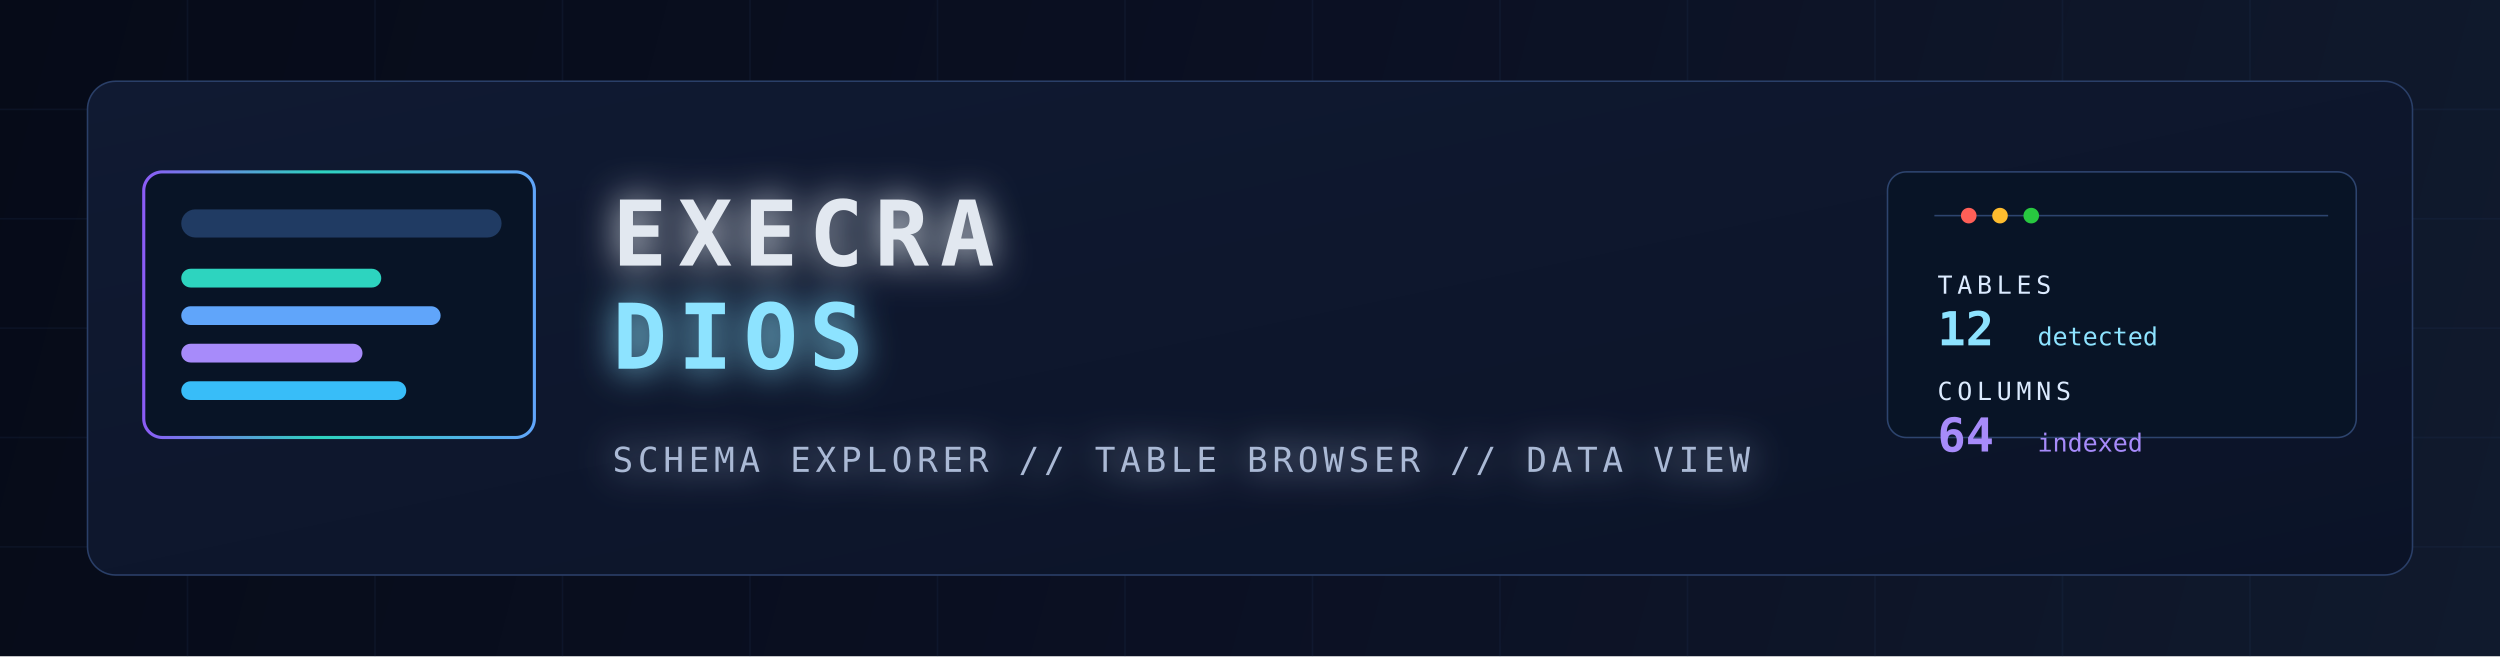
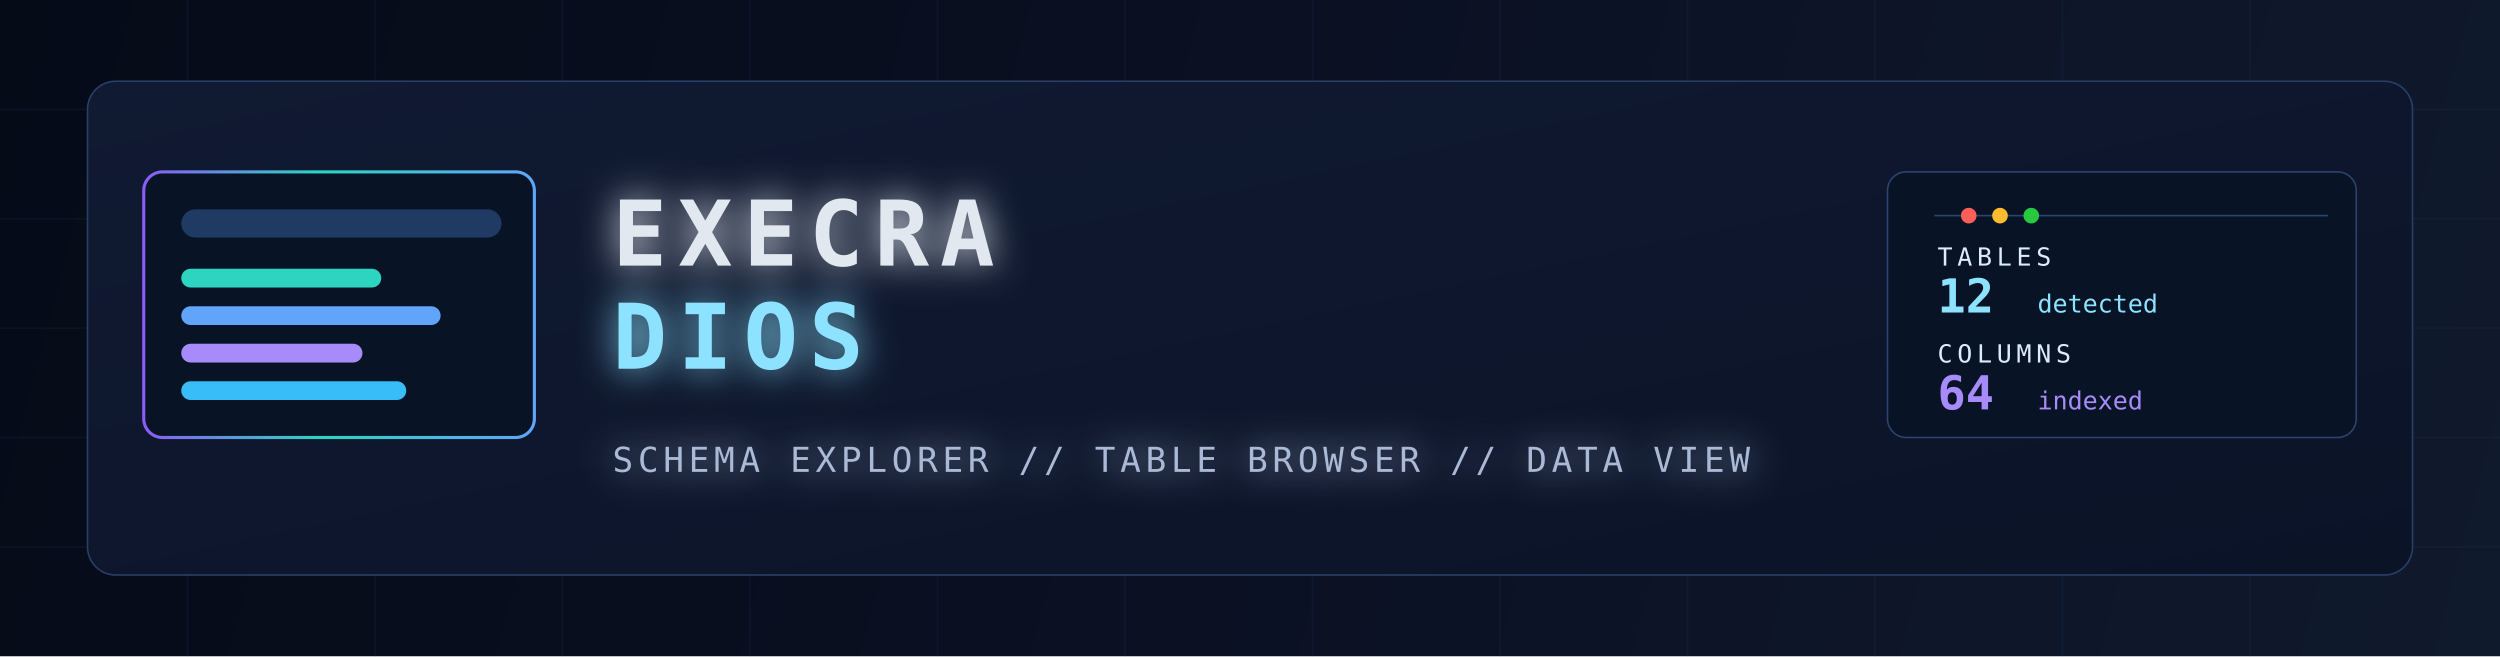
<svg xmlns="http://www.w3.org/2000/svg" width="1600" height="420" viewBox="0 0 1600 420" fill="none">
  <defs>
    <linearGradient id="bg" x1="0" y1="0" x2="1600" y2="420" gradientUnits="userSpaceOnUse">
      <stop stop-color="#060B18" />
      <stop offset="0.5" stop-color="#0B1023" />
      <stop offset="1" stop-color="#101A2D" />
    </linearGradient>
    <linearGradient id="panel" x1="0" y1="0" x2="1" y2="1">
      <stop stop-color="#101A32" />
      <stop offset="1" stop-color="#0B1327" />
    </linearGradient>
    <linearGradient id="accent" x1="0" y1="0" x2="1" y2="0">
      <stop stop-color="#8B5CF6" />
      <stop offset="0.45" stop-color="#2DD4BF" />
      <stop offset="1" stop-color="#60A5FA" />
    </linearGradient>
    <filter id="softGlow" x="-20%" y="-20%" width="140%" height="140%">
      <feGaussianBlur stdDeviation="12" result="blur" />
      <feMerge>
        <feMergeNode in="blur" />
        <feMergeNode in="SourceGraphic" />
      </feMerge>
    </filter>
  </defs>
  <rect width="1600" height="420" fill="url(#bg)" />
  <g opacity="0.18">
    <path d="M0 70H1600" stroke="#22375D" />
    <path d="M0 140H1600" stroke="#22375D" />
    <path d="M0 210H1600" stroke="#22375D" />
    <path d="M0 280H1600" stroke="#22375D" />
    <path d="M0 350H1600" stroke="#22375D" />
    <path d="M120 0V420" stroke="#22375D" />
    <path d="M240 0V420" stroke="#22375D" />
    <path d="M360 0V420" stroke="#22375D" />
    <path d="M480 0V420" stroke="#22375D" />
    <path d="M600 0V420" stroke="#22375D" />
    <path d="M720 0V420" stroke="#22375D" />
    <path d="M840 0V420" stroke="#22375D" />
    <path d="M960 0V420" stroke="#22375D" />
    <path d="M1080 0V420" stroke="#22375D" />
    <path d="M1200 0V420" stroke="#22375D" />
    <path d="M1320 0V420" stroke="#22375D" />
    <path d="M1440 0V420" stroke="#22375D" />
  </g>
  <rect x="56" y="52" width="1488" height="316" rx="18" fill="url(#panel)" stroke="#2A3F68" />
  <g>
    <rect x="92" y="110" width="250" height="170" rx="12" fill="#081426" stroke="url(#accent)" stroke-width="2" />
    <rect x="116" y="134" width="205" height="18" rx="9" fill="#203B63" />
    <rect x="116" y="172" width="128" height="12" rx="6" fill="#2DD4BF" />
    <rect x="116" y="196" width="166" height="12" rx="6" fill="#60A5FA" />
    <rect x="116" y="220" width="116" height="12" rx="6" fill="#A78BFA" />
    <rect x="116" y="244" width="144" height="12" rx="6" fill="#38BDF8" />
  </g>
  <g filter="url(#softGlow)">
    <text x="392" y="170" fill="#E2E8F0" font-family="SFMono-Regular, Menlo, Monaco, Consolas, monospace" font-size="58" font-weight="700" letter-spacing="7">EXECRA</text>
    <text x="392" y="236" fill="#8DE3FF" font-family="SFMono-Regular, Menlo, Monaco, Consolas, monospace" font-size="58" font-weight="700" letter-spacing="7">DIOS</text>
    <path d="M392 260H900" stroke="url(#accent)" stroke-width="4" stroke-linecap="round" />
    <text x="392" y="302" fill="#AAB9D5" font-family="SFMono-Regular, Menlo, Monaco, Consolas, monospace" font-size="22" letter-spacing="3">SCHEMA EXPLORER // TABLE BROWSER // DATA VIEW</text>
  </g>
  <g>
    <rect x="1208" y="110" width="300" height="170" rx="12" fill="#081426" stroke="#2D446E" />
    <path d="M1238 138H1490" stroke="#2D446E" />
    <circle cx="1260" cy="138" r="5" fill="#FF5F57" />
    <circle cx="1280" cy="138" r="5" fill="#FEBC2E" />
    <circle cx="1300" cy="138" r="5" fill="#28C840" />
-     <text x="1240" y="188" fill="#DCEBFF" font-family="SFMono-Regular, Menlo, Monaco, Consolas, monospace" font-size="16" letter-spacing="3">TABLES</text>
-     <text x="1240" y="221" fill="#8DE3FF" font-family="SFMono-Regular, Menlo, Monaco, Consolas, monospace" font-size="30" font-weight="700">12</text>
-     <text x="1304" y="221" fill="#8DE3FF" font-family="SFMono-Regular, Menlo, Monaco, Consolas, monospace" font-size="16">detected</text>
-     <text x="1240" y="256" fill="#DCEBFF" font-family="SFMono-Regular, Menlo, Monaco, Consolas, monospace" font-size="16" letter-spacing="3">COLUMNS</text>
-     <text x="1240" y="289" fill="#A78BFA" font-family="SFMono-Regular, Menlo, Monaco, Consolas, monospace" font-size="30" font-weight="700">64</text>
-     <text x="1304" y="289" fill="#A78BFA" font-family="SFMono-Regular, Menlo, Monaco, Consolas, monospace" font-size="16">indexed</text>
+     <text x="1240" y="170" fill="#DCEBFF" font-family="SFMono-Regular, Menlo, Monaco, Consolas, monospace" font-size="16" letter-spacing="3">TABLES</text>
+     <text x="1240" y="200" fill="#8DE3FF" font-family="SFMono-Regular, Menlo, Monaco, Consolas, monospace" font-size="30" font-weight="700">12</text>
+     <text x="1304" y="200" fill="#8DE3FF" font-family="SFMono-Regular, Menlo, Monaco, Consolas, monospace" font-size="16">detected</text>
+     <text x="1240" y="232" fill="#DCEBFF" font-family="SFMono-Regular, Menlo, Monaco, Consolas, monospace" font-size="16" letter-spacing="3">COLUMNS</text>
+     <text x="1240" y="262" fill="#A78BFA" font-family="SFMono-Regular, Menlo, Monaco, Consolas, monospace" font-size="30" font-weight="700">64</text>
+     <text x="1304" y="262" fill="#A78BFA" font-family="SFMono-Regular, Menlo, Monaco, Consolas, monospace" font-size="16">indexed</text>
  </g>
</svg>
